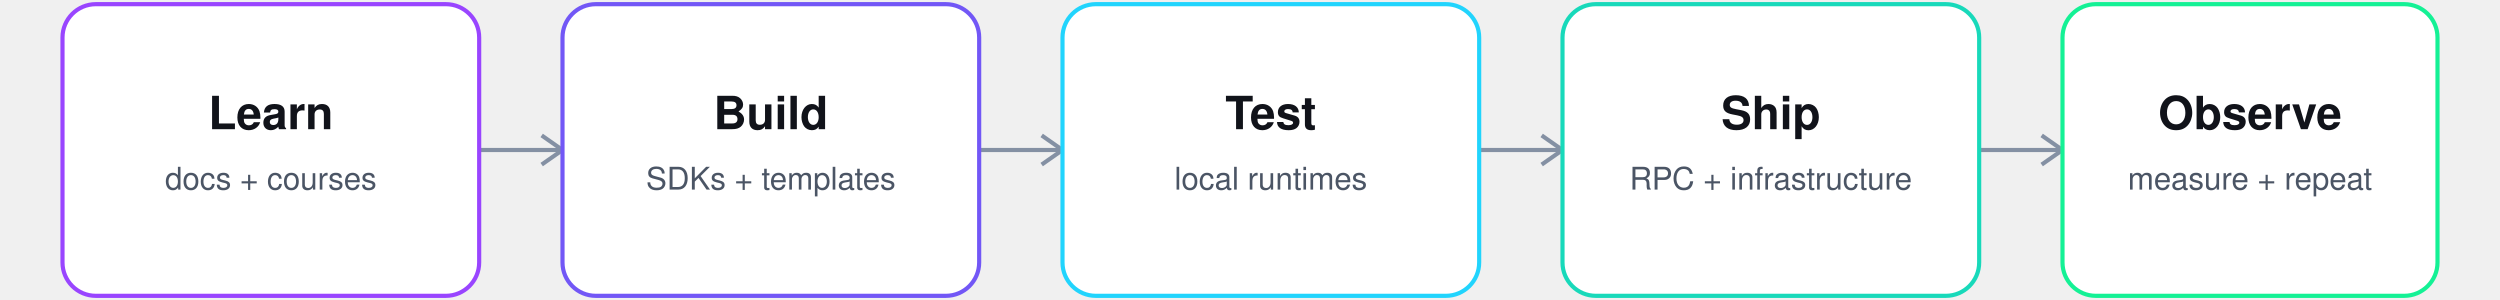
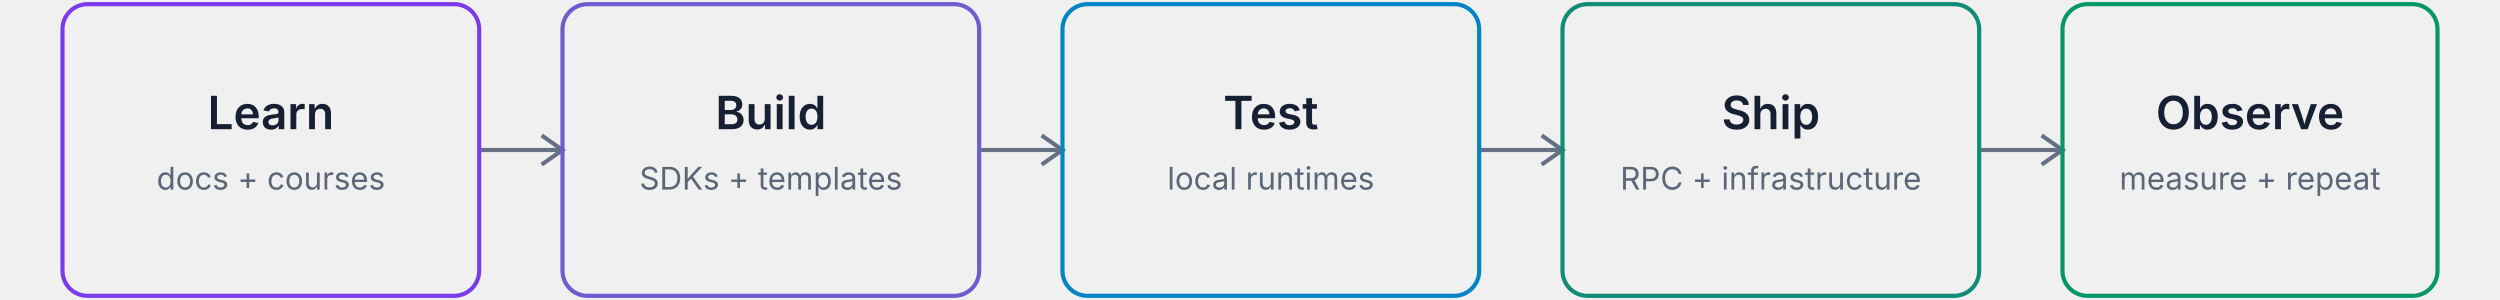
<svg xmlns="http://www.w3.org/2000/svg" width="1200" height="144" viewBox="0 108 1200 144" role="img" aria-labelledby="title">
  <style>
-     .label{fill:#11131a;font:600 22px Diatype,Helvetica,sans-serif}.meta{fill:#4b5565;font:15px Diatype,Helvetica,sans-serif}.line,.arrow{fill:none;stroke:#8490a3;stroke-width:2}
+     .label{fill:#172033;font:600 22px Diatype,Inter,ui-sans-serif,system-ui,sans-serif}.meta{fill:#5b6678;font:15px Diatype,Inter,ui-sans-serif,system-ui,sans-serif}.line,.arrow{fill:none;stroke:#667085;stroke-width:2}
  </style>
  <path class="line" d="M230 180H270M470 180H510M710 180H750M950 180H990" />
  <path class="arrow" d="M260 173L270 180L260 187M500 173L510 180L500 187M740 173L750 180L740 187M980 173L990 180L980 187" />
  <g>
-     <rect x="30" y="110" width="200" height="140" rx="16" fill="#fff" stroke="#9945ff" stroke-width="2" />
+     <rect x="30" y="110" width="200" height="140" rx="12" fill="none" stroke="#7c3aed" stroke-width="2" />
    <text class="label" x="130" y="170" text-anchor="middle">Learn</text>
    <text class="meta" x="130" y="199" text-anchor="middle">docs + courses</text>
  </g>
  <g>
-     <rect x="270" y="110" width="200" height="140" rx="16" fill="#fff" stroke="#7257f6" stroke-width="2" />
+     <rect x="270" y="110" width="200" height="140" rx="12" fill="none" stroke="#6d5bd0" stroke-width="2" />
    <text class="label" x="370" y="170" text-anchor="middle">Build</text>
    <text class="meta" x="370" y="199" text-anchor="middle">SDKs + templates</text>
  </g>
  <g>
-     <rect x="510" y="110" width="200" height="140" rx="16" fill="#fff" stroke="#21d4fd" stroke-width="2" />
+     <rect x="510" y="110" width="200" height="140" rx="12" fill="none" stroke="#0284c7" stroke-width="2" />
    <text class="label" x="610" y="170" text-anchor="middle">Test</text>
    <text class="meta" x="610" y="199" text-anchor="middle">local runtimes</text>
  </g>
  <g>
-     <rect x="750" y="110" width="200" height="140" rx="16" fill="#fff" stroke="#18d9ba" stroke-width="2" />
+     <rect x="750" y="110" width="200" height="140" rx="12" fill="none" stroke="#0f8b78" stroke-width="2" />
    <text class="label" x="850" y="170" text-anchor="middle">Ship</text>
    <text class="meta" x="850" y="199" text-anchor="middle">RPC + infrastructure</text>
  </g>
  <g>
-     <rect x="990" y="110" width="180" height="140" rx="16" fill="#fff" stroke="#14f195" stroke-width="2" />
+     <rect x="990" y="110" width="180" height="140" rx="12" fill="none" stroke="#059669" stroke-width="2" />
    <text class="label" x="1080" y="170" text-anchor="middle">Observe</text>
    <text class="meta" x="1080" y="199" text-anchor="middle">measure + repeat</text>
  </g>
</svg>
